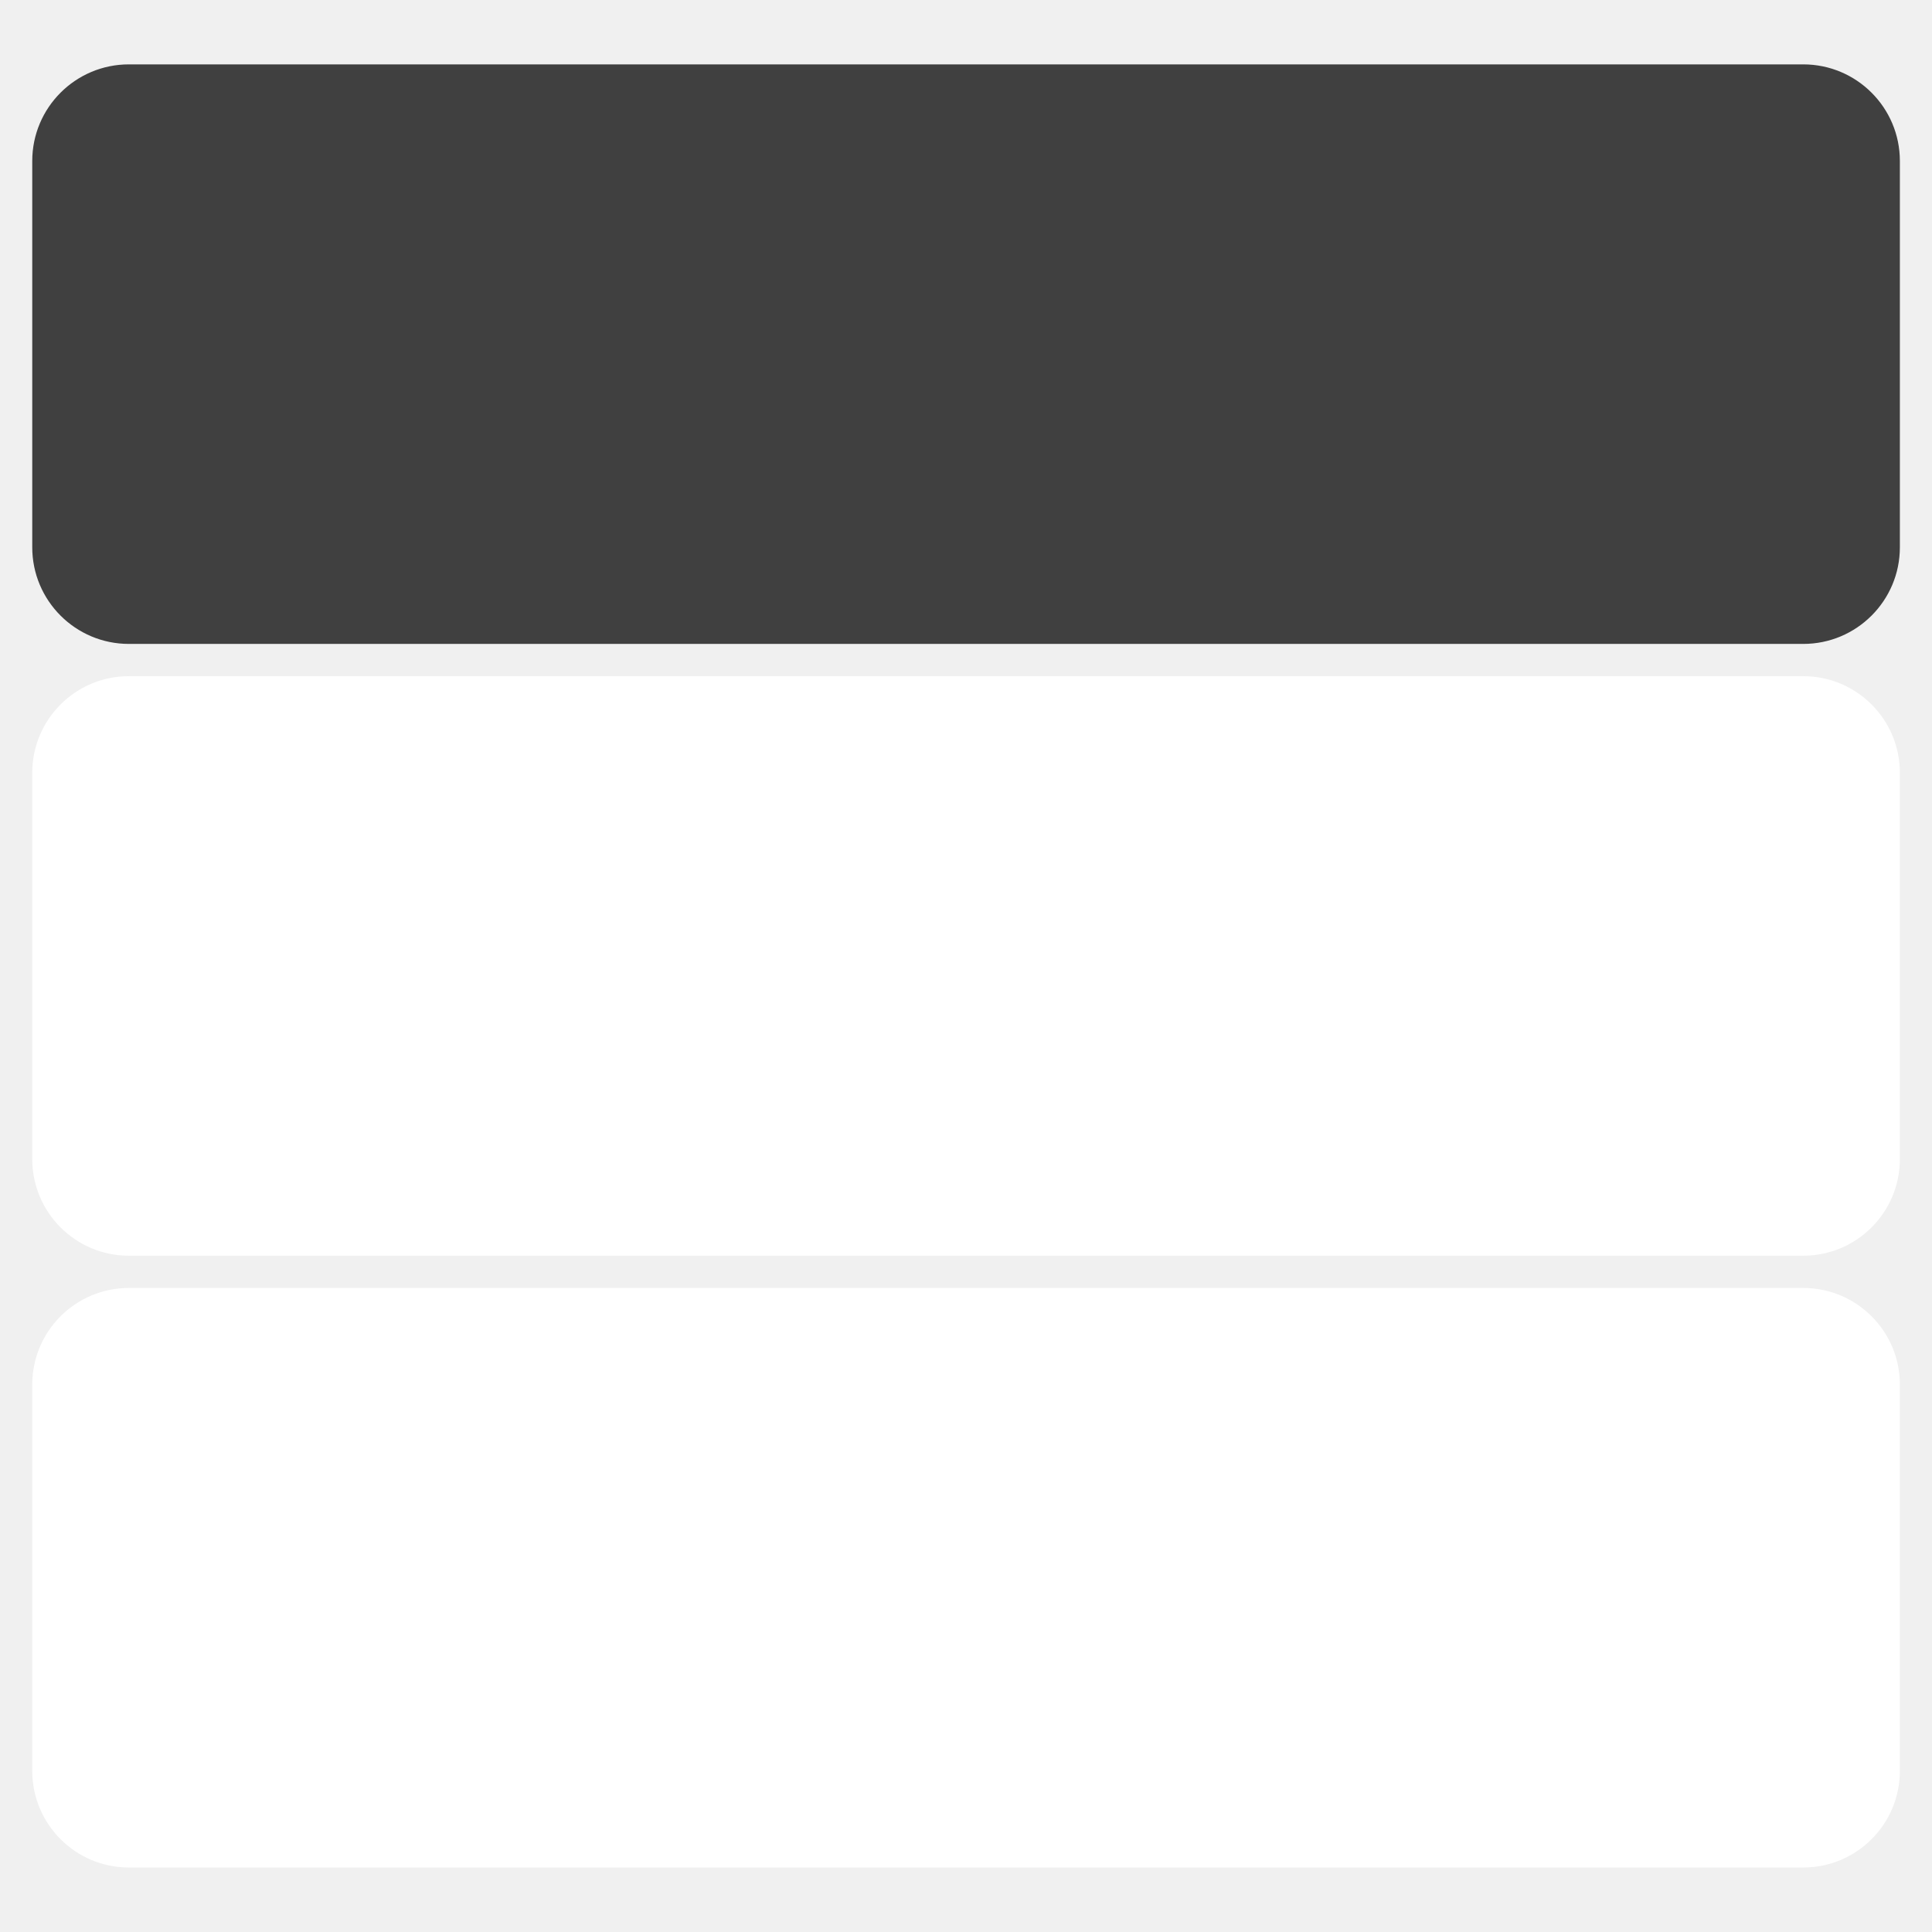
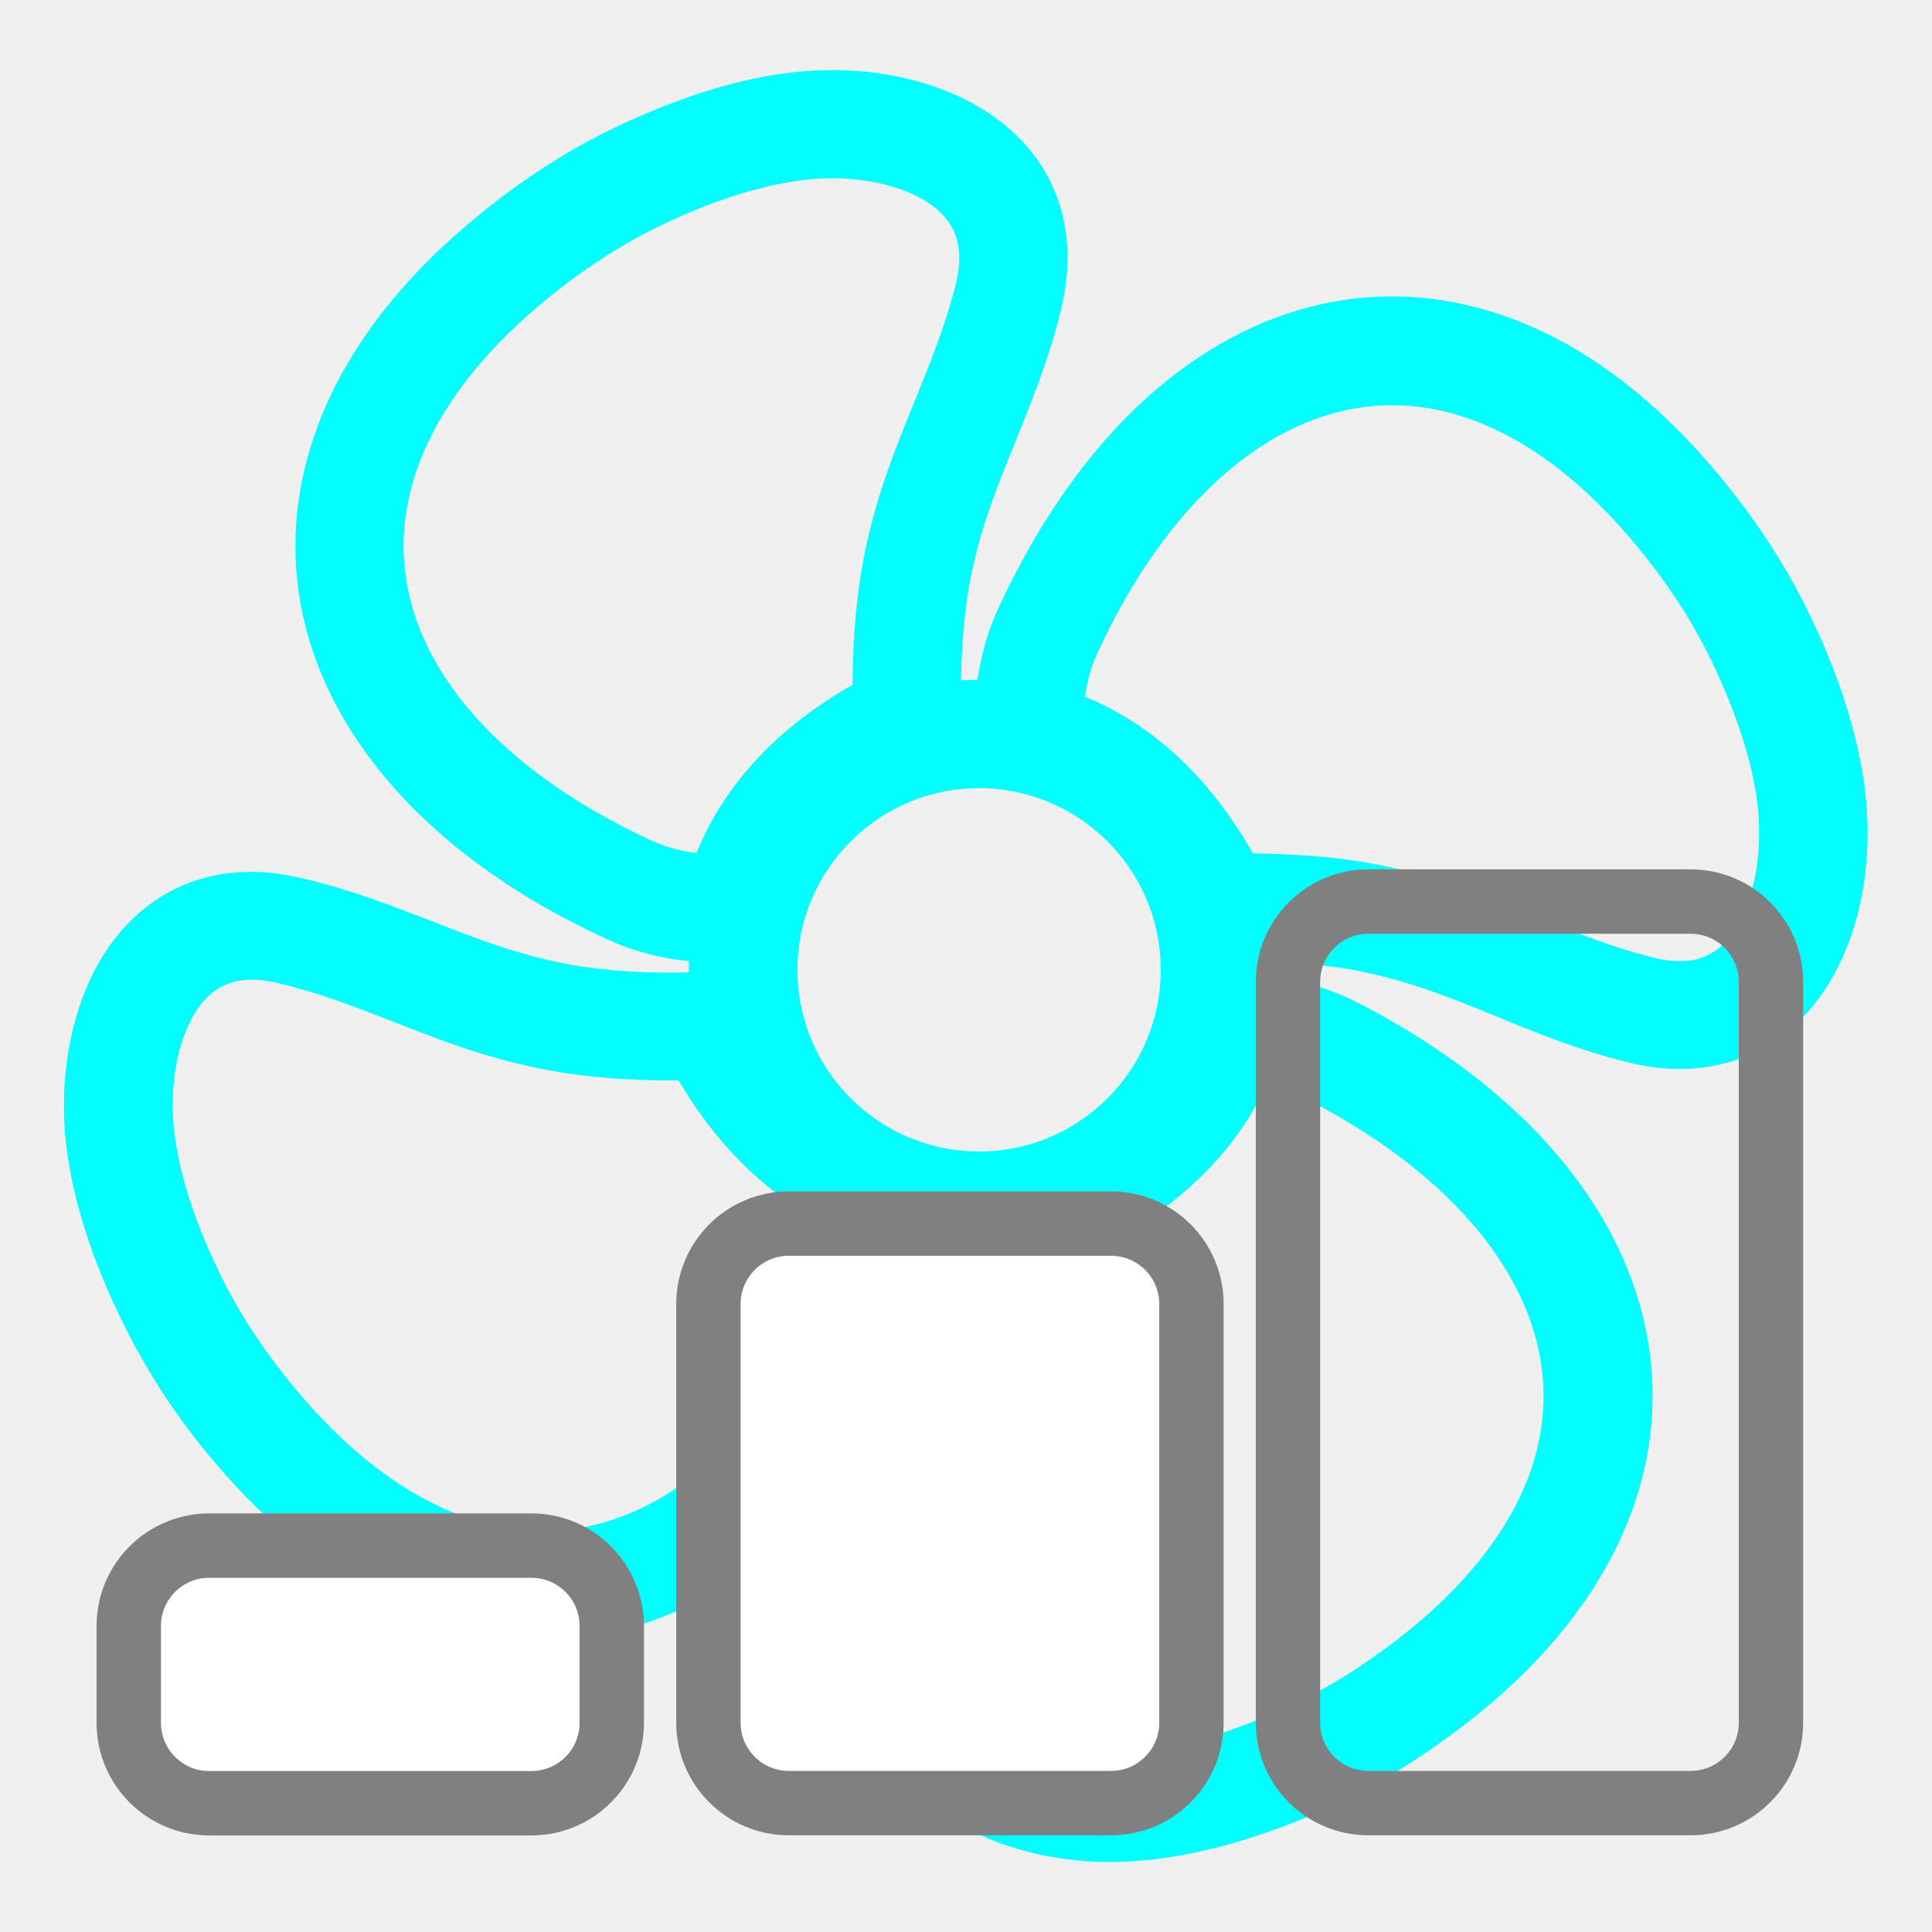
<svg xmlns="http://www.w3.org/2000/svg" width="60" height="60" viewBox="0 0 15.875 15.875" version="1.1" id="svg1">
  <defs id="defs1" />
  <g id="layer1" transform="translate(0,-281.125)">
-     <rect style="fill:#ffffff;fill-opacity:1;stroke:none;stroke-width:0.529;stroke-linecap:round;stroke-linejoin:round;stroke-dasharray:0.529, 1.587;stroke-dashoffset:0" id="rect1" width="15.346" height="4.762" x="0.265" y="291.708" rx="0.794" ry="0.794" />
-     <rect style="fill:#ffffff;fill-opacity:1;stroke:none;stroke-width:0.529;stroke-linecap:round;stroke-linejoin:round;stroke-dasharray:0.529, 1.587;stroke-dashoffset:0" id="rect1-4" width="15.346" height="4.762" x="0.265" y="286.681" rx="0.794" ry="0.794" />
-     <rect style="fill:#404040;fill-opacity:1;stroke:none;stroke-width:0.529;stroke-linecap:round;stroke-linejoin:round;stroke-dasharray:0.529, 1.587;stroke-dashoffset:0" id="rect1-4-8" width="15.346" height="4.762" x="0.265" y="281.654" rx="0.794" ry="0.794" />
+     <path style="fill:#00ffff;fill-opacity:1;stroke:#00ffff;stroke-width:0.265;stroke-dasharray:none;stroke-opacity:1" id="path1032" d="m 8.771,286.936 c 0.284,0.103 0.545,0.259 0.781,0.471 0.253,0.226 0.474,0.512 0.665,0.862 0.09,0 0.182,0.002 0.272,0.005 0.164,0.007 0.322,0.018 0.476,0.035 0.645,0.074 1.132,0.272 1.618,0.473 0.31,0.126 0.62,0.254 0.972,0.34 0.003,0.002 0.007,0.002 0.012,0.004 0.118,0.028 0.225,0.035 0.318,0.025 0.167,-0.018 0.3,-0.095 0.402,-0.21 0.115,-0.13 0.197,-0.309 0.246,-0.507 0.054,-0.218 0.066,-0.458 0.043,-0.684 -0.021,-0.203 -0.071,-0.409 -0.135,-0.611 -0.067,-0.208 -0.149,-0.41 -0.24,-0.602 -0.082,-0.174 -0.176,-0.341 -0.277,-0.501 -0.102,-0.158 -0.213,-0.312 -0.336,-0.464 -0.405,-0.502 -0.832,-0.847 -1.26,-1.045 -0.391,-0.181 -0.785,-0.24 -1.164,-0.185 -0.382,0.056 -0.755,0.226 -1.101,0.505 -0.445,0.358 -0.844,0.891 -1.164,1.584 -0.054,0.117 -0.089,0.236 -0.108,0.356 -0.01,0.051 -0.017,0.102 -0.02,0.153 z m -2.961,1.341 c 0.102,-0.286 0.258,-0.547 0.468,-0.783 0.223,-0.251 0.51,-0.473 0.86,-0.665 0,-0.092 0,-0.182 0.003,-0.274 0.005,-0.162 0.016,-0.322 0.034,-0.476 0.072,-0.65 0.271,-1.136 0.468,-1.62 0.128,-0.315 0.256,-0.63 0.34,-0.972 0.03,-0.123 0.038,-0.233 0.026,-0.33 -0.018,-0.166 -0.097,-0.3 -0.212,-0.402 -0.131,-0.117 -0.309,-0.197 -0.507,-0.245 -0.218,-0.053 -0.458,-0.066 -0.684,-0.039 -0.205,0.023 -0.41,0.071 -0.611,0.136 -0.205,0.066 -0.407,0.149 -0.601,0.241 -0.174,0.082 -0.34,0.176 -0.501,0.279 -0.162,0.105 -0.317,0.217 -0.463,0.336 -0.502,0.407 -0.847,0.835 -1.044,1.265 -0.181,0.391 -0.238,0.785 -0.182,1.162 0.056,0.382 0.228,0.755 0.507,1.1 0.359,0.443 0.894,0.842 1.587,1.162 0.117,0.054 0.236,0.087 0.356,0.107 0.053,0.007 0.103,0.012 0.154,0.017 z m -0.008,0.625 c -0.082,-0.005 -0.164,-0.014 -0.246,-0.026 -0.174,-0.028 -0.348,-0.077 -0.517,-0.156 -0.781,-0.359 -1.392,-0.819 -1.81,-1.336 -0.351,-0.435 -0.57,-0.909 -0.642,-1.403 -0.074,-0.497 0.002,-1.011 0.233,-1.515 0.236,-0.514 0.638,-1.019 1.218,-1.487 0.167,-0.136 0.341,-0.263 0.52,-0.378 0.181,-0.117 0.371,-0.223 0.571,-0.318 0.213,-0.1 0.44,-0.194 0.676,-0.271 0.24,-0.077 0.487,-0.136 0.734,-0.162 0.295,-0.033 0.609,-0.017 0.899,0.054 0.294,0.072 0.566,0.199 0.776,0.386 0.226,0.2 0.381,0.466 0.417,0.801 0.018,0.166 0.007,0.348 -0.041,0.545 -0.097,0.396 -0.231,0.727 -0.366,1.06 -0.181,0.445 -0.363,0.893 -0.425,1.452 -0.016,0.148 -0.026,0.289 -0.031,0.427 -0.003,0.095 -0.005,0.19 -0.003,0.286 0.092,-0.012 0.187,-0.018 0.282,-0.018 0.034,0 0.069,0.002 0.103,0.002 0.005,-0.054 0.011,-0.11 0.021,-0.164 0.028,-0.172 0.079,-0.346 0.158,-0.515 0.363,-0.781 0.822,-1.392 1.341,-1.809 0.435,-0.35 0.909,-0.566 1.405,-0.638 0.497,-0.072 1.009,0.004 1.513,0.236 0.514,0.238 1.018,0.642 1.487,1.223 0.133,0.164 0.258,0.336 0.376,0.52 0.117,0.182 0.223,0.373 0.317,0.571 0.102,0.215 0.195,0.441 0.269,0.675 0.077,0.24 0.135,0.487 0.161,0.735 0.031,0.295 0.015,0.609 -0.056,0.899 -0.072,0.292 -0.199,0.563 -0.387,0.775 -0.202,0.226 -0.468,0.379 -0.803,0.415 -0.162,0.018 -0.34,0.007 -0.53,-0.039 -0.005,-0.002 -0.01,-0.002 -0.015,-0.004 -0.386,-0.095 -0.722,-0.231 -1.057,-0.369 -0.443,-0.181 -0.888,-0.363 -1.454,-0.428 -0.148,-0.017 -0.289,-0.028 -0.427,-0.033 -0.059,-0.002 -0.12,-0.004 -0.179,-0.004 0.007,0.068 0.008,0.135 0.008,0.202 0,0.057 -0.002,0.115 -0.007,0.172 0.103,0.009 0.208,0.021 0.312,0.044 0.171,0.036 0.341,0.093 0.509,0.181 0.765,0.396 1.354,0.883 1.748,1.42 0.33,0.448 0.525,0.934 0.574,1.431 0.051,0.501 -0.048,1.009 -0.302,1.502 -0.261,0.504 -0.686,0.99 -1.287,1.431 -0.172,0.126 -0.35,0.245 -0.535,0.353 -0.187,0.108 -0.382,0.207 -0.586,0.292 -0.22,0.092 -0.451,0.176 -0.688,0.24 -0.241,0.066 -0.489,0.112 -0.742,0.128 -0.295,0.02 -0.609,-0.012 -0.896,-0.097 -0.29,-0.085 -0.555,-0.223 -0.757,-0.42 -0.217,-0.211 -0.359,-0.484 -0.381,-0.82 -0.01,-0.166 0.01,-0.348 0.067,-0.542 0.115,-0.391 0.264,-0.716 0.415,-1.042 0.202,-0.437 0.404,-0.875 0.492,-1.433 0.021,-0.135 0.038,-0.277 0.049,-0.425 0.005,-0.061 0.008,-0.118 0.011,-0.176 -0.084,0.01 -0.167,0.015 -0.254,0.015 -0.105,0 -0.208,-0.007 -0.31,-0.021 -0.003,0.033 -0.008,0.066 -0.013,0.097 -0.026,0.174 -0.072,0.348 -0.149,0.519 -0.348,0.786 -0.799,1.403 -1.311,1.83 -0.428,0.358 -0.901,0.581 -1.393,0.661 -0.497,0.08 -1.011,0.014 -1.517,-0.21 -0.517,-0.23 -1.027,-0.625 -1.507,-1.198 -0.14,-0.167 -0.268,-0.338 -0.384,-0.514 -0.115,-0.177 -0.223,-0.364 -0.323,-0.566 -0.105,-0.215 -0.204,-0.441 -0.281,-0.671 -0.08,-0.24 -0.143,-0.486 -0.174,-0.732 -0.036,-0.294 -0.025,-0.607 0.043,-0.899 0.067,-0.294 0.19,-0.568 0.374,-0.781 0.199,-0.23 0.461,-0.387 0.796,-0.43 0.164,-0.021 0.346,-0.012 0.545,0.035 0.396,0.09 0.73,0.222 1.065,0.351 0.448,0.176 0.898,0.35 1.459,0.405 0.144,0.015 0.287,0.023 0.428,0.025 0.133,0.004 0.269,0 0.409,-0.007 -0.003,-0.048 -0.005,-0.097 -0.005,-0.144 0,-0.064 0.002,-0.128 0.007,-0.192 z m 3.392,-0.957 c -0.294,-0.294 -0.701,-0.476 -1.149,-0.476 -0.448,0 -0.855,0.182 -1.149,0.476 -0.294,0.294 -0.476,0.701 -0.476,1.149 0,0.448 0.182,0.855 0.476,1.149 0.294,0.294 0.701,0.476 1.149,0.476 0.448,0 0.855,-0.182 1.149,-0.476 0.294,-0.294 0.476,-0.701 0.476,-1.149 0,-0.448 -0.182,-0.855 -0.476,-1.149 z m -2.075,3.232 c -0.286,-0.099 -0.55,-0.249 -0.789,-0.458 -0.256,-0.222 -0.483,-0.504 -0.679,-0.85 -0.09,0.002 -0.181,0.002 -0.274,0 -0.159,-0.004 -0.318,-0.012 -0.474,-0.028 -0.652,-0.064 -1.141,-0.254 -1.626,-0.445 -0.315,-0.123 -0.632,-0.246 -0.975,-0.325 -0.123,-0.028 -0.233,-0.035 -0.332,-0.021 -0.167,0.021 -0.299,0.1 -0.399,0.217 -0.113,0.131 -0.192,0.31 -0.238,0.509 -0.049,0.218 -0.059,0.458 -0.03,0.686 0.026,0.203 0.077,0.409 0.144,0.607 0.071,0.21 0.158,0.41 0.249,0.597 0.084,0.171 0.179,0.335 0.286,0.496 0.108,0.162 0.223,0.315 0.343,0.46 0.412,0.494 0.845,0.832 1.279,1.024 0.396,0.176 0.789,0.228 1.167,0.167 0.381,-0.062 0.752,-0.24 1.093,-0.524 0.437,-0.364 0.827,-0.904 1.137,-1.603 0.053,-0.117 0.084,-0.238 0.102,-0.358 0.008,-0.048 0.013,-0.1 0.016,-0.151 z m 3.202,-1.278 c -0.115,0.281 -0.282,0.533 -0.506,0.76 -0.236,0.241 -0.532,0.45 -0.89,0.625 -0.003,0.095 -0.008,0.185 -0.016,0.272 -0.012,0.153 -0.031,0.31 -0.057,0.474 -0.103,0.647 -0.323,1.123 -0.542,1.597 -0.143,0.309 -0.284,0.615 -0.384,0.954 -0.036,0.122 -0.048,0.231 -0.043,0.33 0.011,0.167 0.082,0.304 0.192,0.41 0.125,0.122 0.3,0.212 0.494,0.269 0.215,0.062 0.455,0.087 0.683,0.072 0.202,-0.014 0.41,-0.053 0.615,-0.108 0.212,-0.057 0.417,-0.131 0.611,-0.213 0.179,-0.074 0.35,-0.159 0.512,-0.254 0.166,-0.095 0.325,-0.202 0.479,-0.315 0.52,-0.382 0.883,-0.794 1.101,-1.213 0.199,-0.382 0.274,-0.773 0.236,-1.154 -0.038,-0.384 -0.194,-0.763 -0.458,-1.123 -0.338,-0.46 -0.853,-0.881 -1.531,-1.233 -0.113,-0.059 -0.231,-0.099 -0.351,-0.123 -0.044,-0.015 -0.095,-0.023 -0.146,-0.028 z" />
+     <rect style="fill:#ffffff;fill-opacity:1;stroke:#808080;stroke-width:0.529;stroke-linecap:round;stroke-linejoin:round;stroke-dasharray:none;stroke-opacity:1" id="rect1" width="3.969" height="2.117" x="1.058" y="293.825" rx="0.661" ry="0.661" />
+     <rect style="fill:#ffffff;fill-opacity:1;stroke:#808080;stroke-width:0.529;stroke-linecap:round;stroke-linejoin:round;stroke-dasharray:none;stroke-opacity:1" id="rect1-7" width="3.969" height="4.762" x="5.821" y="291.179" rx="0.661" ry="0.661" />
+     <rect style="fill:none;fill-opacity:1;stroke:#808080;stroke-width:0.529;stroke-linecap:round;stroke-linejoin:round;stroke-dasharray:none;stroke-opacity:1" id="rect1-7-1" width="3.969" height="7.408" x="10.583" y="288.533" rx="0.661" ry="0.661" />
  </g>
</svg>
